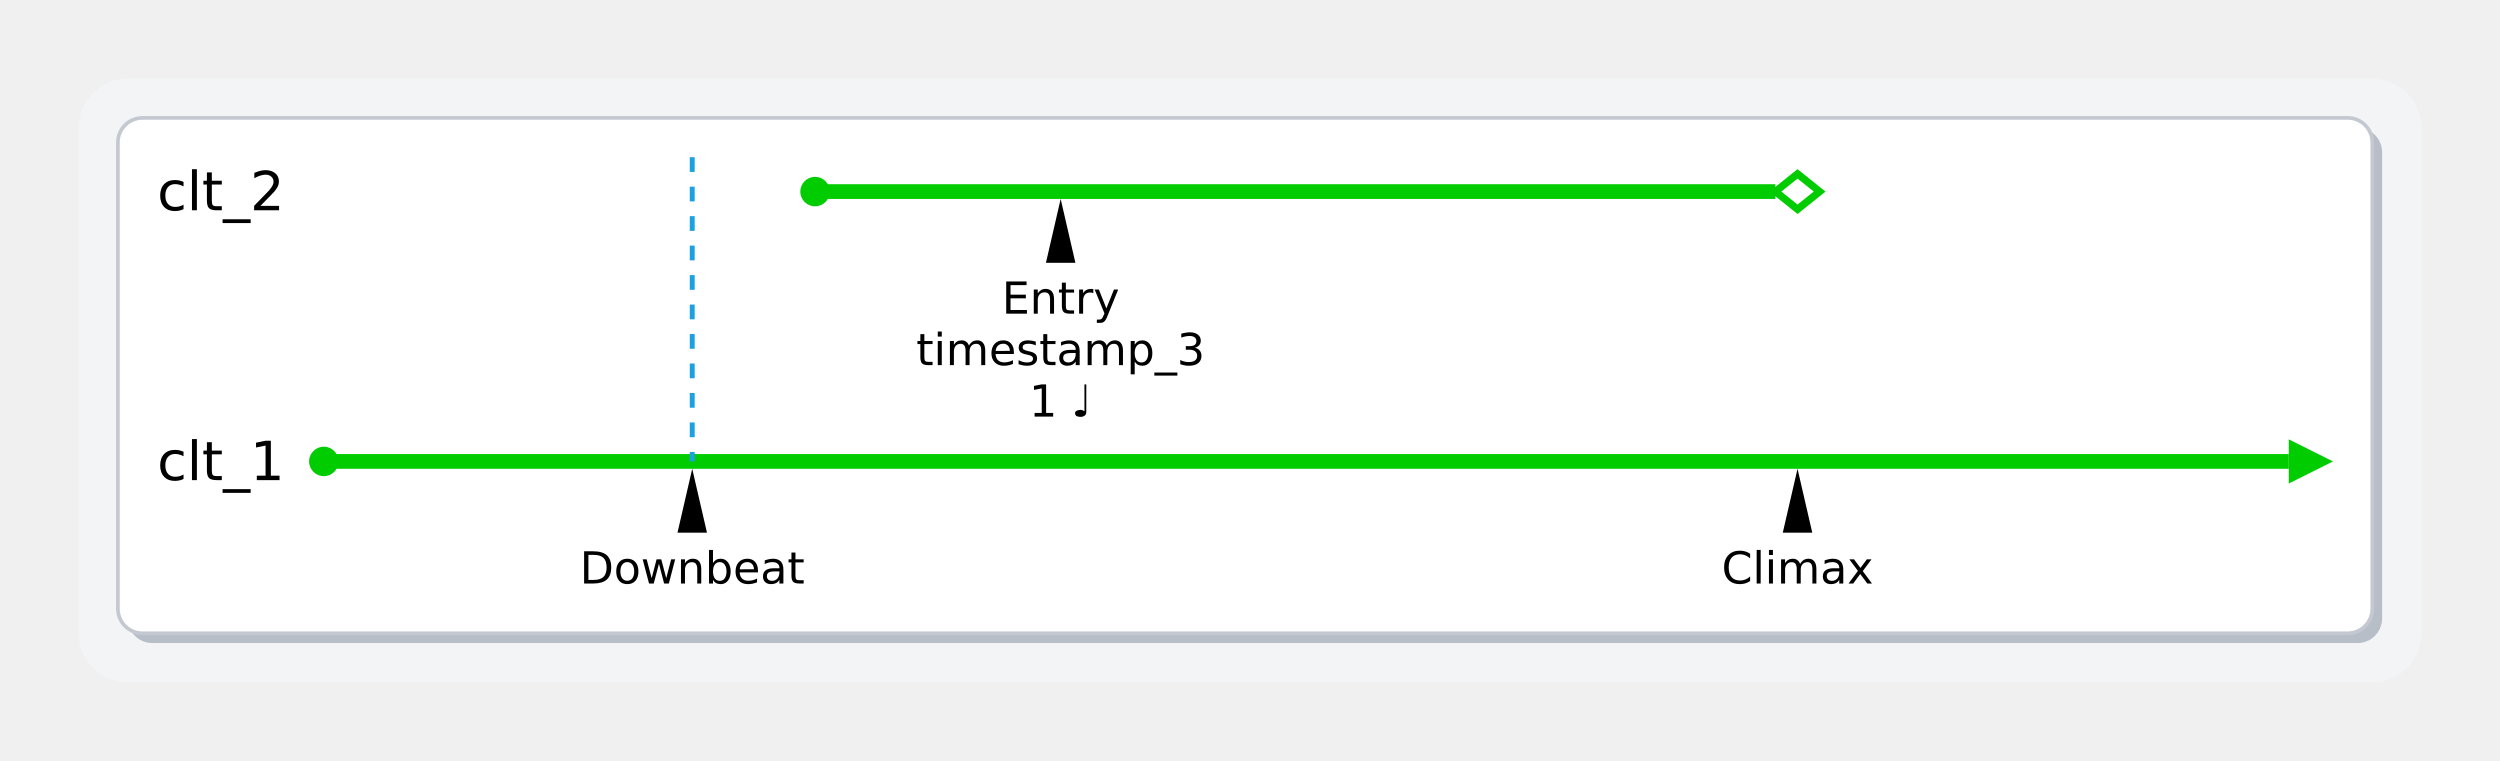
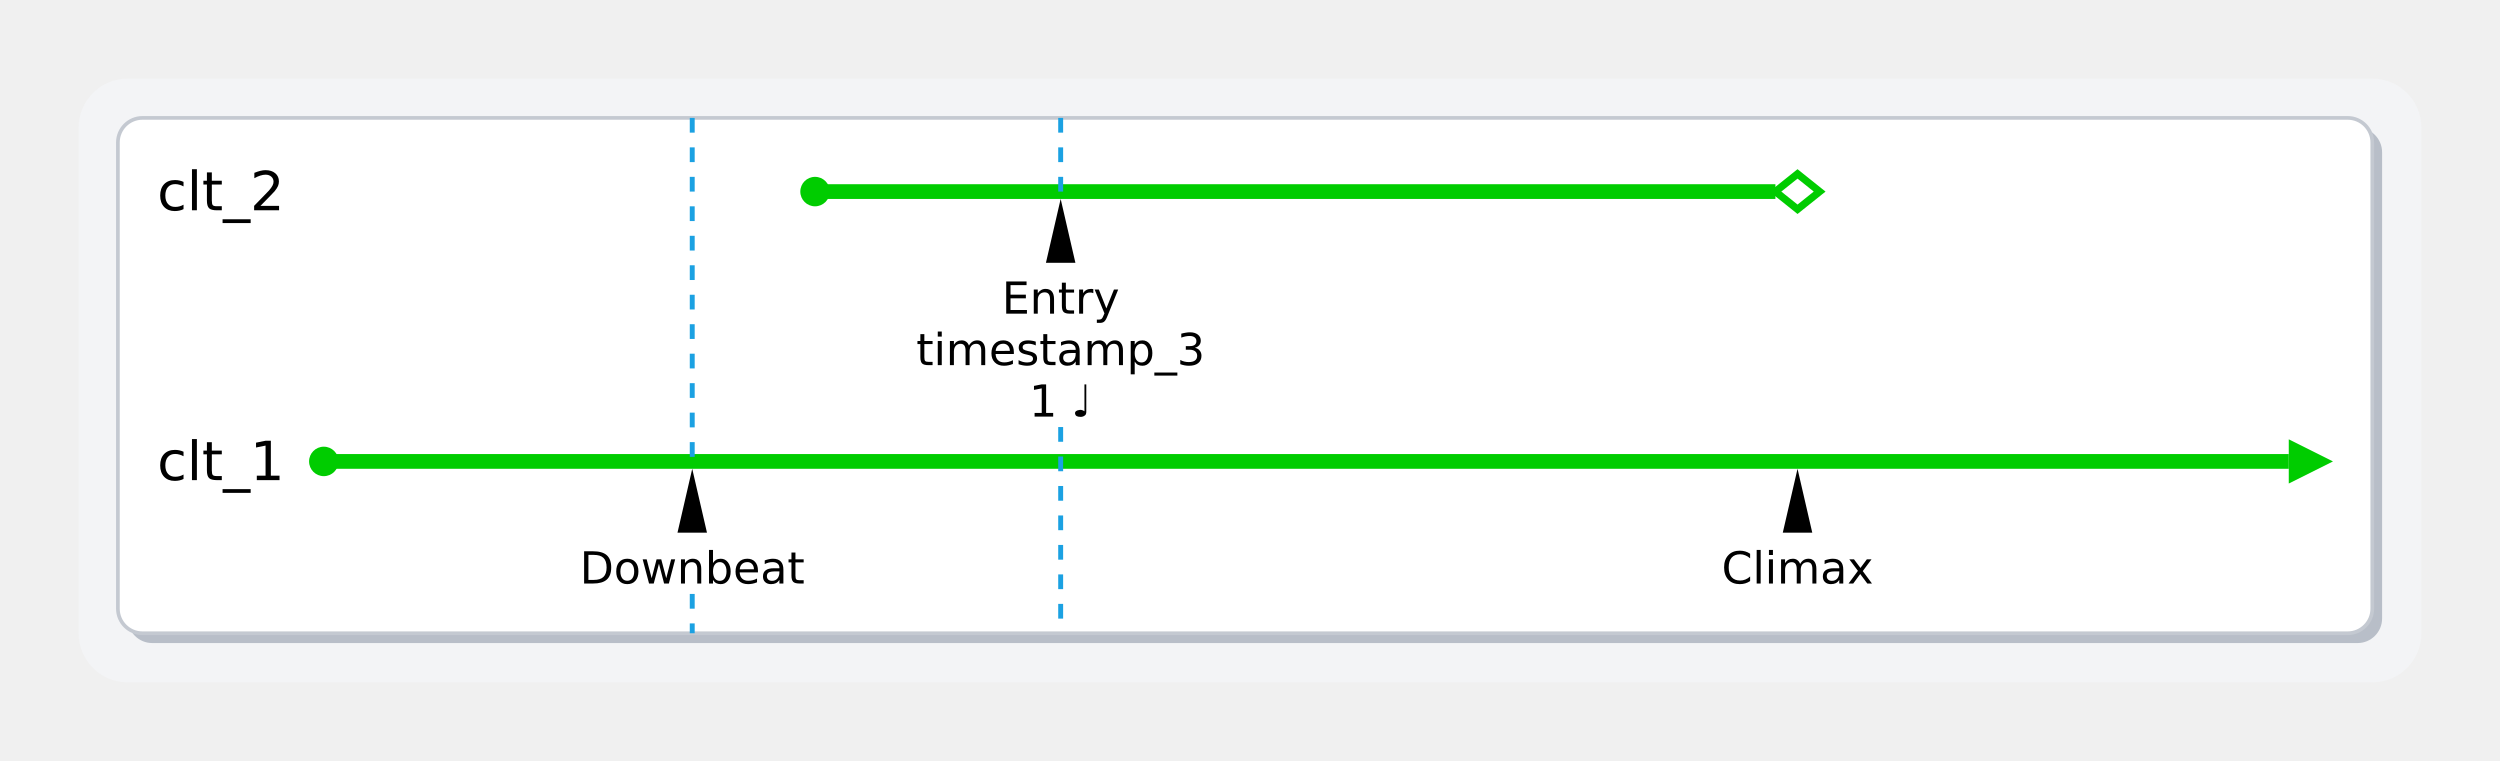
<svg xmlns="http://www.w3.org/2000/svg" width="508.916" height="154.906" viewBox="0 0 508.916 154.906" font-family="DejaVu Sans, Noto Music" text-rendering="geometricPrecision" style="font-kerning:none;font-variant-ligatures:none">
  <g transform="translate(16 16)">
    <rect x="0" y="0" width="476.916" height="122.906" rx="10" fill="#F3F4F6" />
    <rect data-id="clt_1" data-part="card" x="10" y="10" width="458.916" height="104.906" rx="5" fill="#B8BEC8" />
    <rect data-id="clt_1" data-part="card" x="8" y="8" width="458.916" height="104.906" rx="5" fill="#FFFFFF" stroke="#C4C9D1" stroke-width="0.75" />
    <line data-id="clt_1" x1="49.916" y1="77.93" x2="449.916" y2="77.93" stroke="#00CC00" stroke-width="3" />
    <circle data-id="clt_1" cx="49.916" cy="77.93" r="3" fill="#00CC00" />
    <polygon data-id="clt_1" points="458.916,77.93 449.916,73.43 449.916,82.43" fill="#00CC00" />
    <line data-id="clt_2" x1="149.916" y1="23" x2="345.416" y2="23" stroke="#00CC00" stroke-width="3" />
    <circle data-id="clt_2" cx="149.916" cy="23" r="3" fill="#00CC00" />
    <polygon data-id="clt_2" points="345.416,23 349.916,19.4 354.416,23 349.916,26.6" fill="none" stroke="#00CC00" stroke-width="1.5" />
    <polygon data-id="timestamp_1" points="124.915,79.43 121.915,92.43 127.915,92.43" fill="#000000" />
    <polygon data-id="timestamp_2" points="349.916,79.43 346.916,92.43 352.916,92.43" fill="#000000" />
    <polygon data-id="timestamp_3" points="199.916,24.5 196.916,37.5 202.916,37.5" fill="#000000" />
    <text data-id="clt_2" data-part="name" x="16" y="26.808" text-anchor="start" font-size="11" fill="#000000">clt_2</text>
    <text data-id="clt_1" data-part="name" x="16" y="81.738" text-anchor="start" font-size="11" fill="#000000">clt_1</text>
    <text data-id="timestamp_1" data-part="name" x="124.915" y="102.784" text-anchor="middle" font-size="9" fill="#000000">Downbeat</text>
    <text data-id="timestamp_2" data-part="name" x="349.916" y="102.784" text-anchor="middle" font-size="9" fill="#000000">Climax</text>
    <text data-id="timestamp_3" data-part="name" x="199.916" y="47.854" text-anchor="middle" font-size="9" fill="#000000">Entry</text>
    <text data-id="timestamp_3" data-part="id" x="199.916" y="58.331" text-anchor="middle" font-size="9" fill="#000000">timestamp_3</text>
    <text data-id="timestamp_3" data-part="coordinate" x="199.916" y="68.807" text-anchor="middle" font-size="9" fill="#000000">1 ♩</text>
-     <line data-id="timestamp_1" data-part="line" x1="124.915" y1="16" x2="124.915" y2="77.93" stroke="#1BA1E2" stroke-width="1" stroke-dasharray="3 3" />
+     <line data-id="timestamp_1" data-part="line" x1="124.915" y1="8" x2="124.915" y2="79.43" stroke="#1BA1E2" stroke-width="1" stroke-dasharray="3 3" />
+     <line data-id="timestamp_1" data-part="line" x1="124.915" y1="104.906" x2="124.915" y2="112.906" stroke="#1BA1E2" stroke-width="1" stroke-dasharray="3 3" />
+     <line data-id="timestamp_3" data-part="line" x1="199.916" y1="8" x2="199.916" y2="24.5" stroke="#1BA1E2" stroke-width="1" stroke-dasharray="3 3" />
+     <line data-id="timestamp_3" data-part="line" x1="199.916" y1="70.93" x2="199.916" y2="112.906" stroke="#1BA1E2" stroke-width="1" stroke-dasharray="3 3" />
  </g>
</svg>
